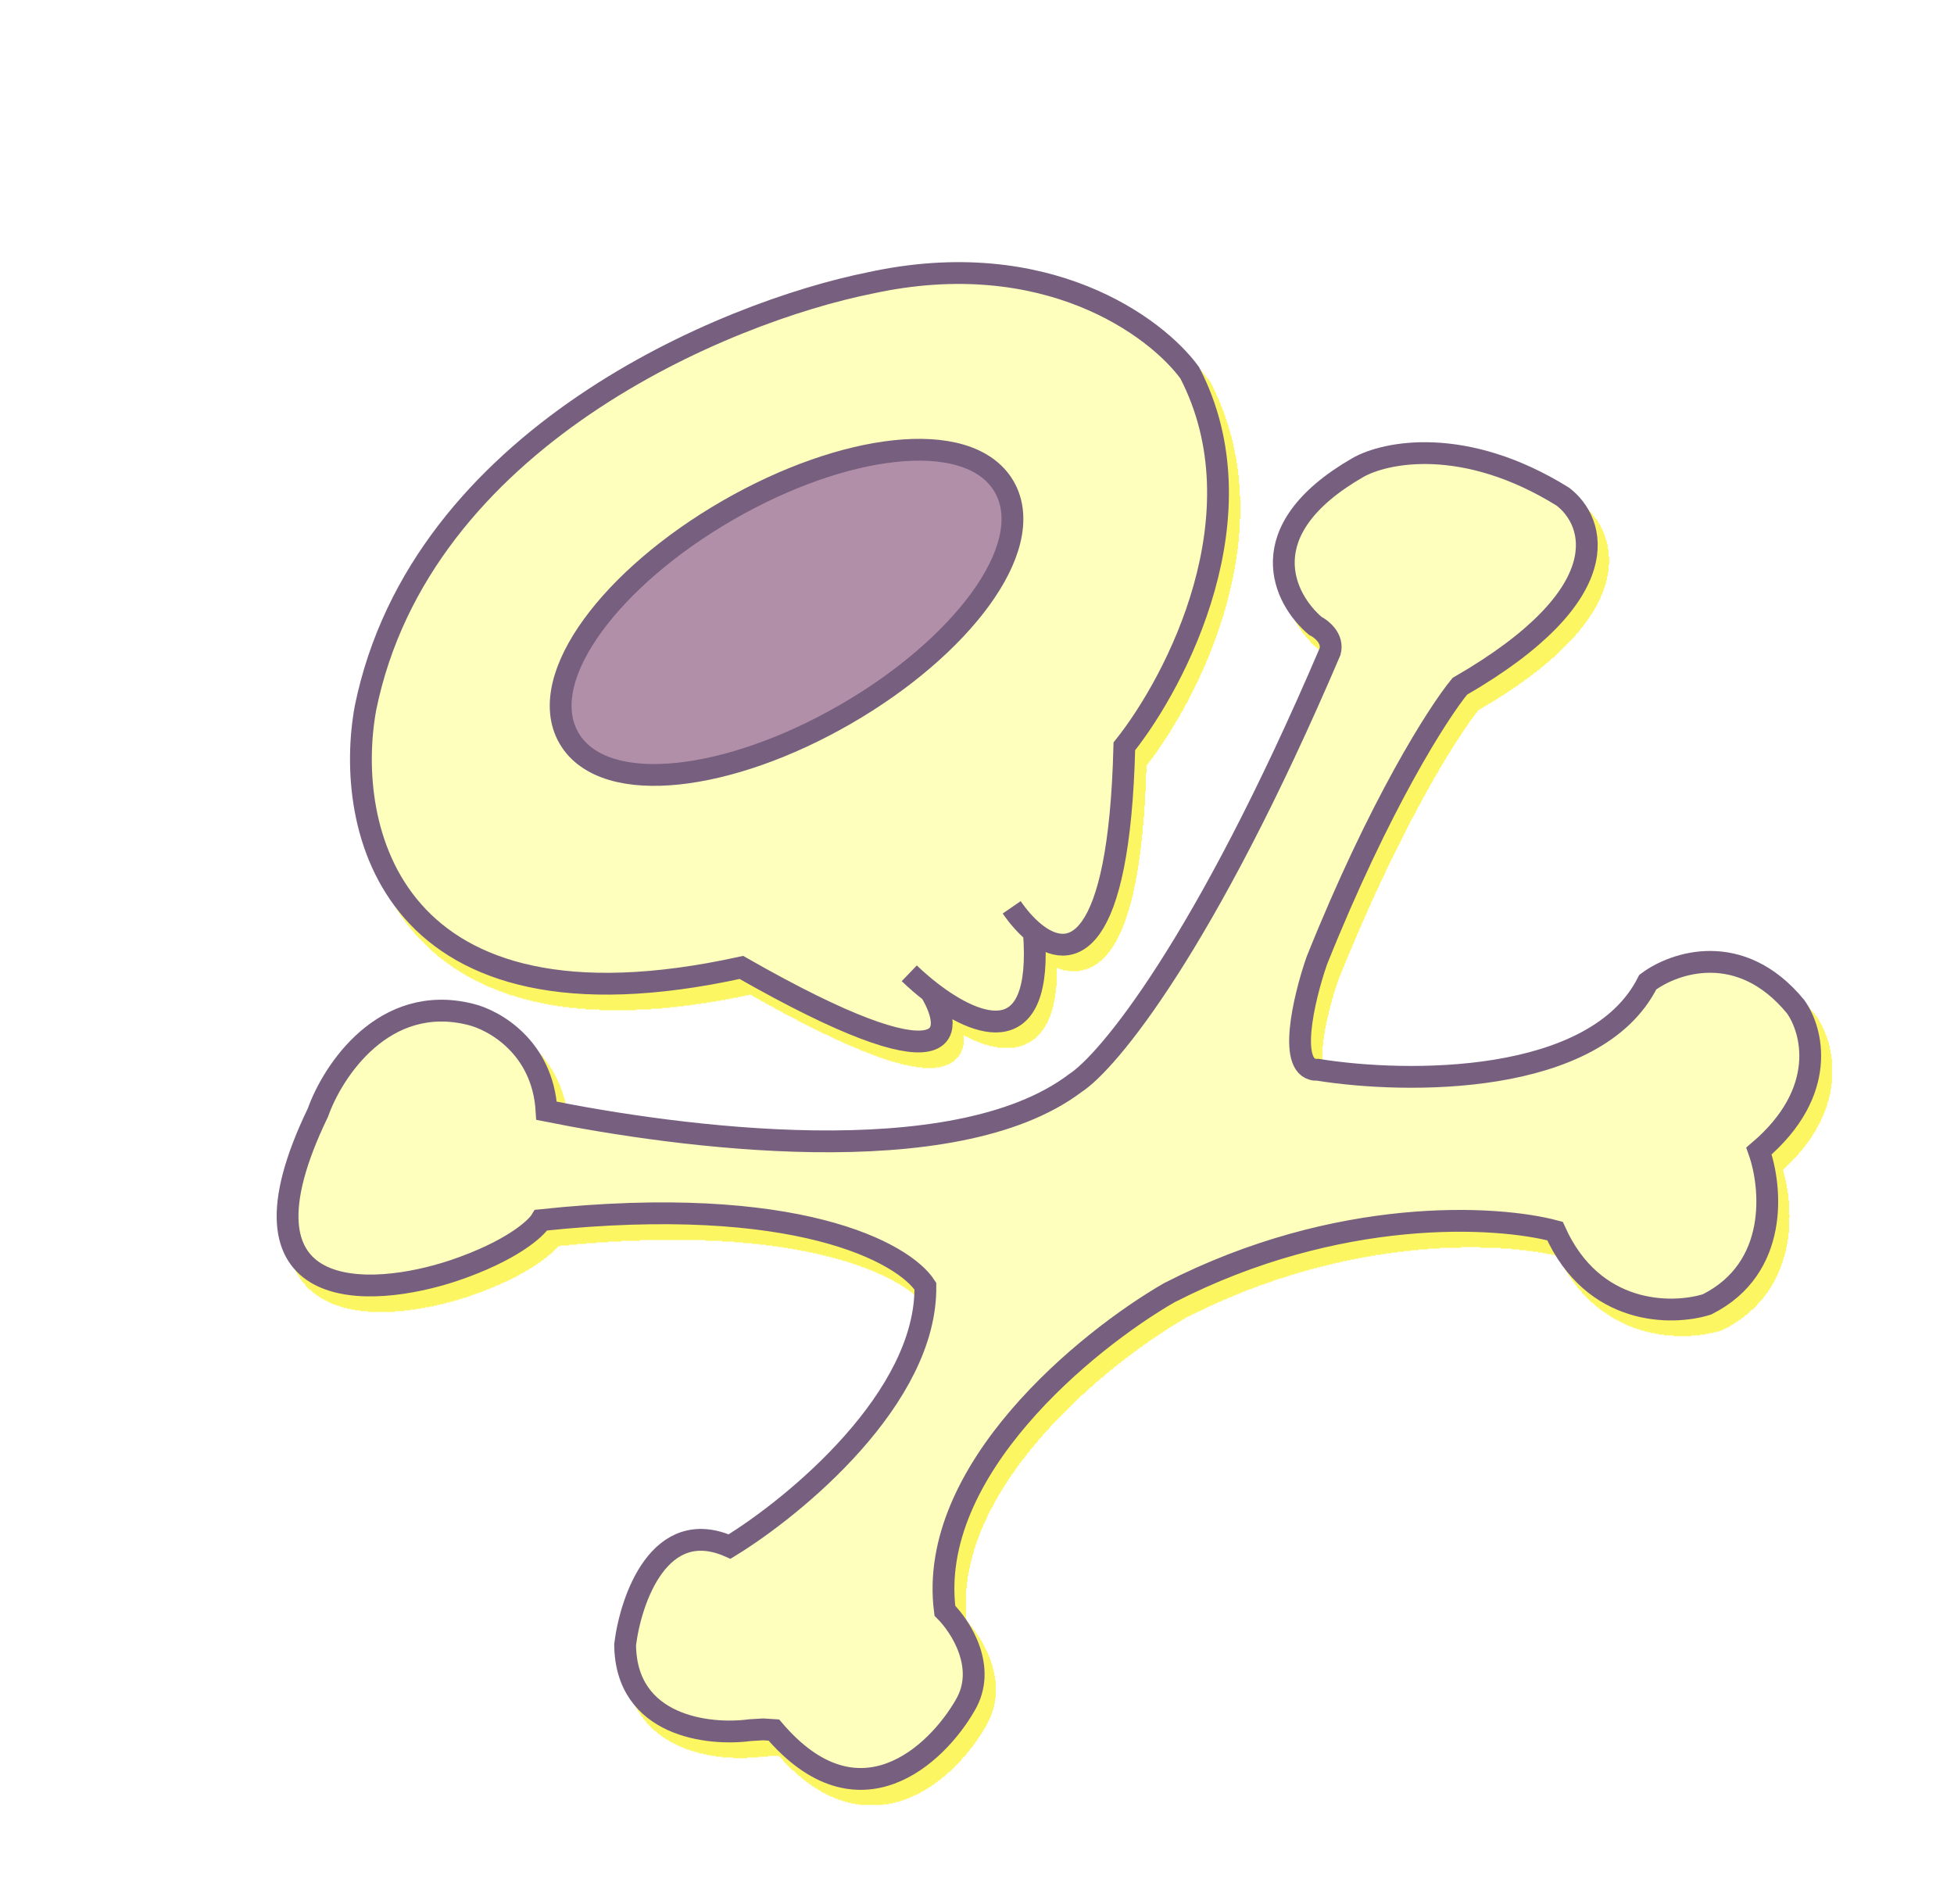
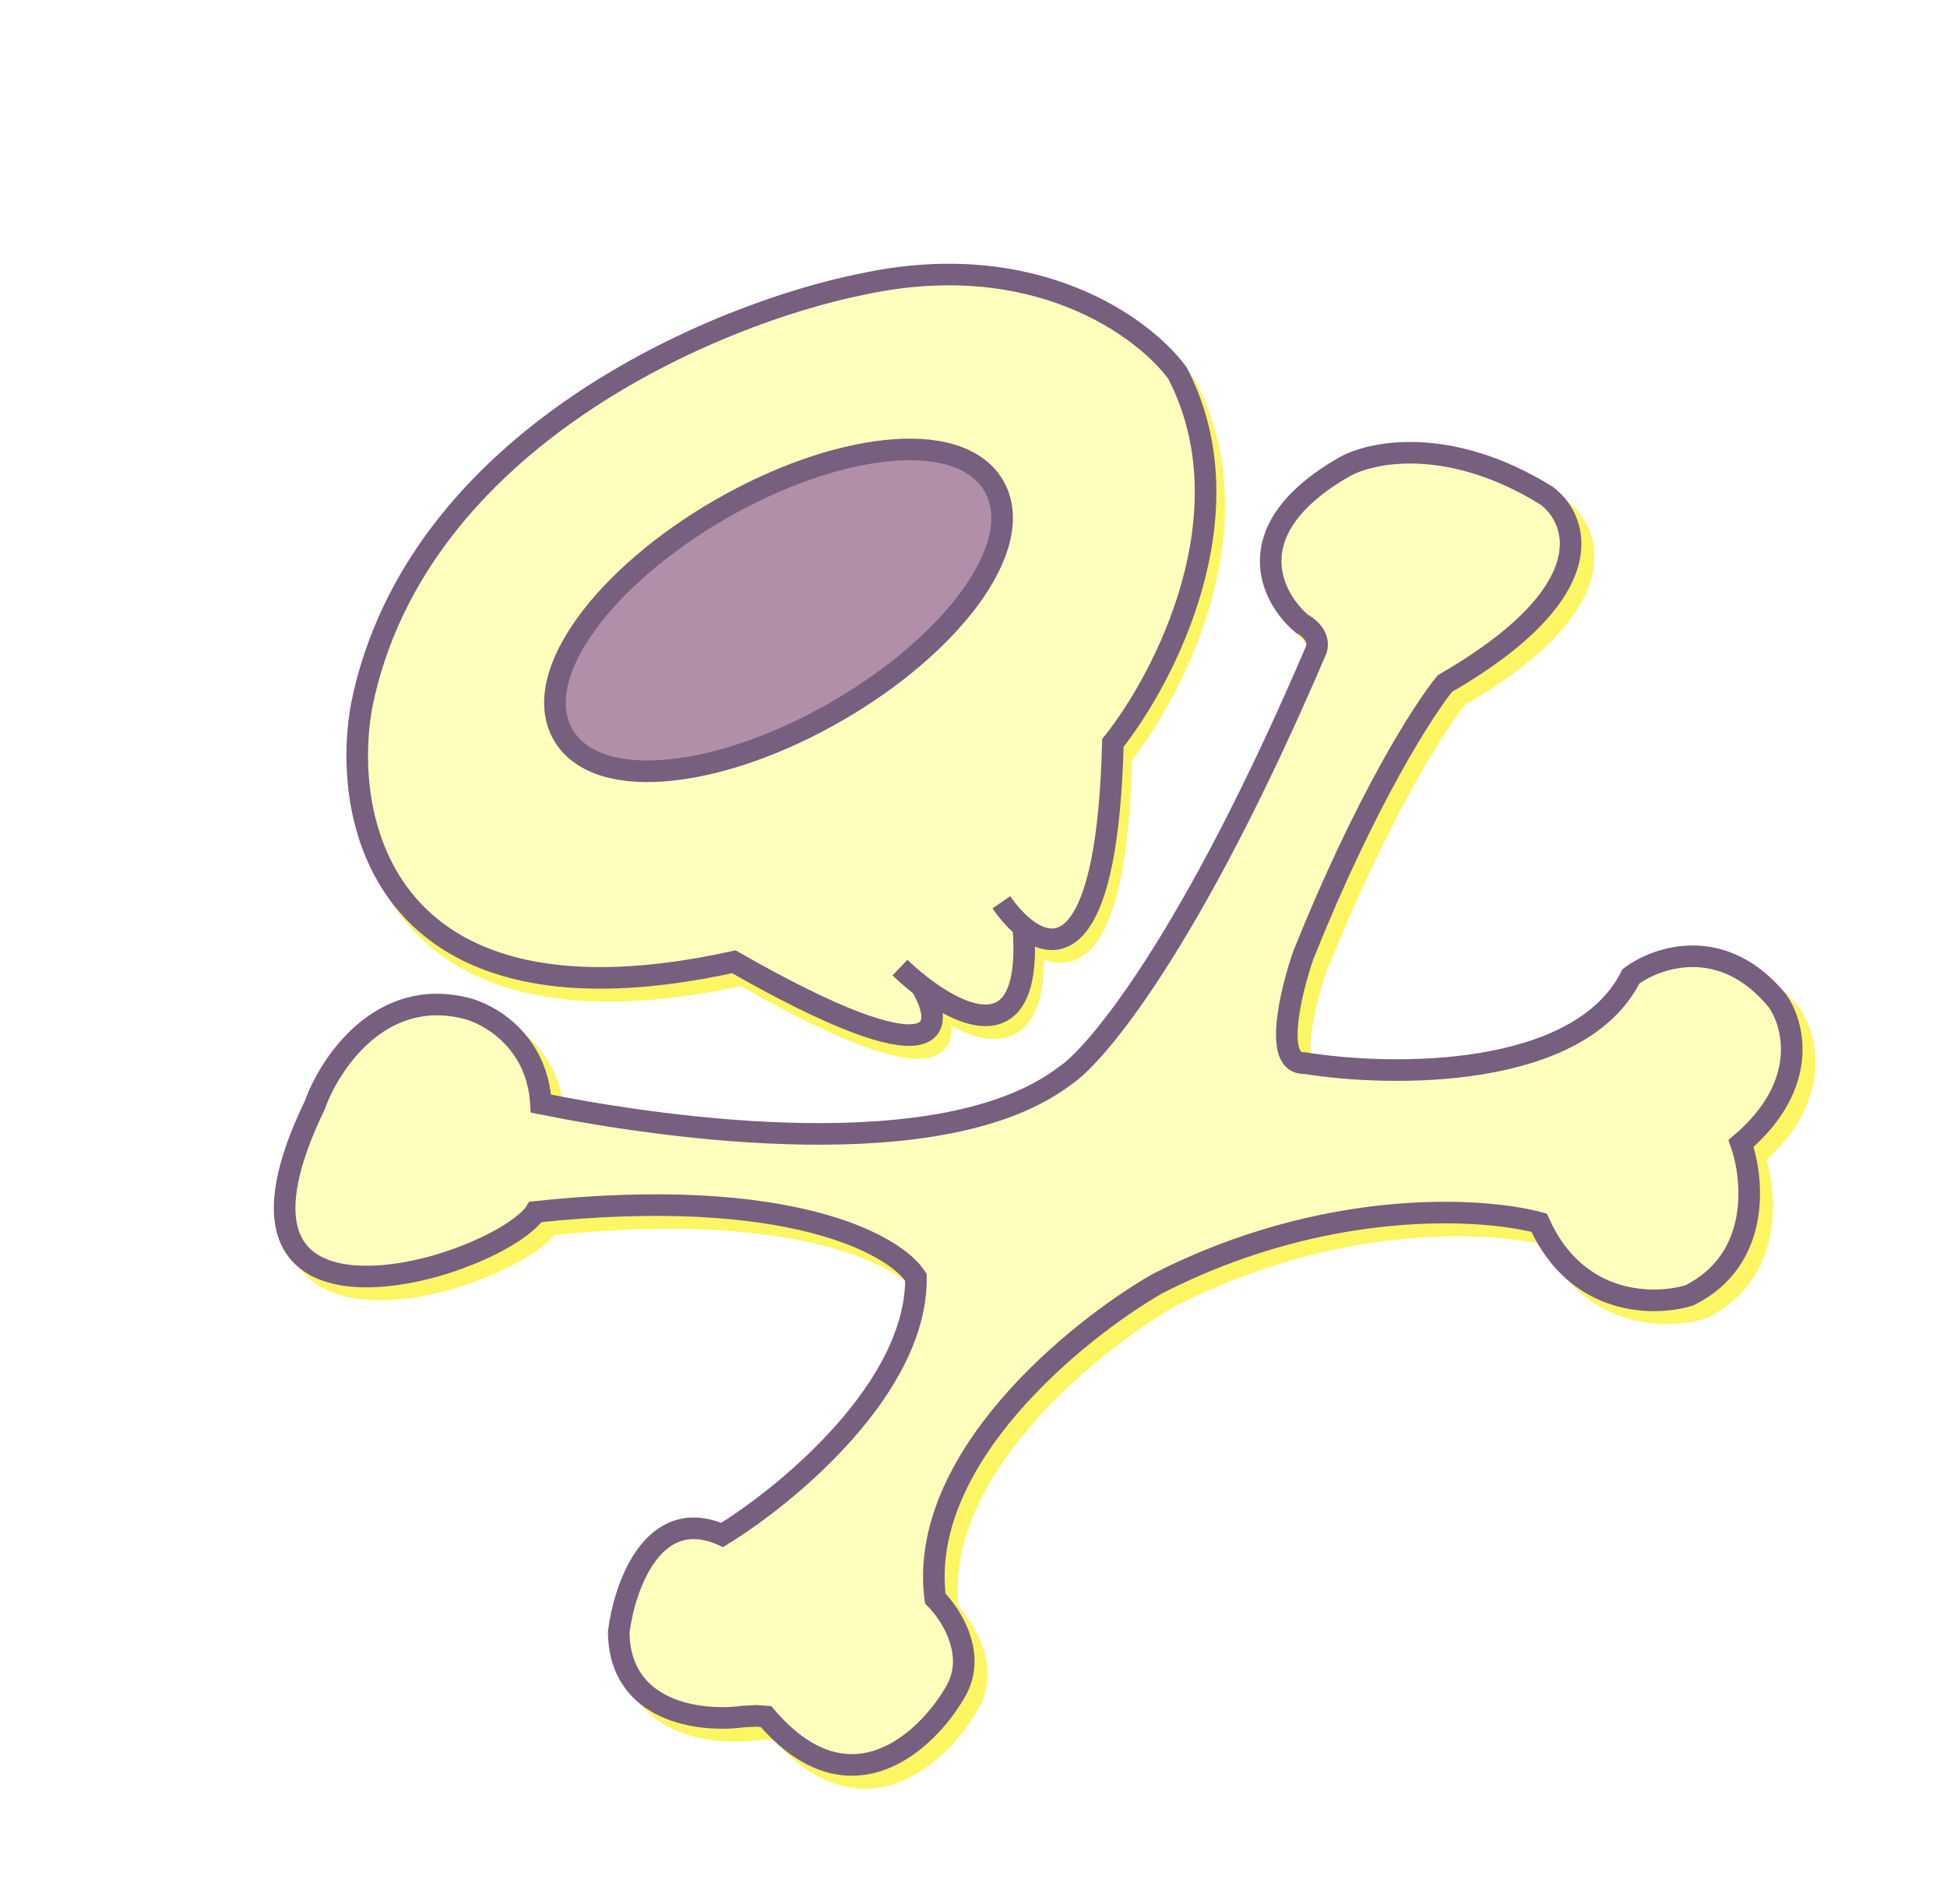
- <svg xmlns="http://www.w3.org/2000/svg" viewBox="0 0 896 873" fill="none">
-   <g filter="url(#filter0_d_2871_348)">
-     <path d="M167.585 324.694C157.643 379.149 178.199 479.169 339.956 443.608C437.435 499.216 438.439 474.226 426.757 454.78C448.614 471.722 478.396 482.313 474.084 427.456C490.911 441.331 513.225 436.038 515.567 342.219C539.571 312.122 579.17 235.725 545.526 170.92C530.24 149.887 479.566 112.2 399.159 129.708C332.485 143.059 192.827 200.748 167.585 324.694Z" fill="#FEFFBD" />
-     <path d="M463.904 416.047C466.833 420.292 470.322 424.353 474.084 427.456M474.084 427.456C490.911 441.331 513.225 436.038 515.567 342.219C539.571 312.122 579.17 235.725 545.526 170.92C530.24 149.887 479.566 112.2 399.159 129.708C332.485 143.059 192.827 200.748 167.585 324.694C157.643 379.149 178.199 479.169 339.956 443.608C437.435 499.216 438.439 474.226 426.757 454.78M474.084 427.456C478.396 482.313 448.614 471.722 426.757 454.78M416.943 446.303C419.888 449.128 423.218 452.038 426.757 454.78" stroke="#775F7F" stroke-width="10" />
-     <path d="M387.666 327.549C414.489 312.062 436.196 293.099 449.539 274.759C456.206 265.595 460.927 256.391 463.028 247.693C465.138 238.96 464.661 230.439 460.465 223.172C456.27 215.905 449.129 211.231 440.511 208.692C431.928 206.163 421.596 205.649 410.326 206.841C387.773 209.227 360.496 218.544 333.673 234.03C306.85 249.516 285.143 268.48 271.8 286.82C265.133 295.984 260.412 305.187 258.31 313.886C256.201 322.619 256.678 331.139 260.873 338.407C265.069 345.674 272.21 350.347 280.828 352.887C289.411 355.416 299.742 355.929 311.012 354.737C333.566 352.352 360.843 343.035 387.666 327.549Z" fill="#B18FA8" stroke="#775F7F" stroke-width="10" />
-     <path d="M493.128 496.605C507.996 486.973 552.166 433.919 609.903 298.754C611.497 292.805 606.031 288.418 603.098 286.968C588.752 274.822 572.553 243.317 622.525 214.465C635.097 207.207 671.514 199.696 716.608 227.719C731.513 239.019 742.936 272.234 669.392 314.694C659.543 326.667 632.631 368.605 603.782 440.576C597.894 457.595 589.762 491.414 604.342 490.539C644.771 497.055 731.62 498.142 755.58 450.366C767.637 441.309 798.065 430.865 823.319 461.543C831.076 472.255 838.584 500.502 806.565 527.788C812.434 544.305 815.886 581.493 782.74 598.116C766.782 603.139 730.502 603.447 713.043 564.497C686.397 557.357 613.702 553.022 536.095 592.8C498.38 614.575 425.014 674.219 433.268 738.597C440.615 745.879 452.763 764.742 442.576 781.938C429.511 804.672 393.674 838.772 354.849 793.301L349.953 792.985L343.877 793.35C324.926 795.91 286.949 791.645 286.647 754.105C289.255 733.218 302.488 694.987 334.556 709.158C364.746 690.681 424.967 640.931 424.334 589.753C414.475 574.492 365.434 547.071 248.137 559.477C245.736 563.483 234.359 573.718 208.066 582.613C169.411 595.502 102.839 599.05 145.792 510.136C152.572 491.031 176.034 455.275 215.645 465.092C226.572 467.688 248.865 480.17 250.615 509.332C309.862 521.222 437.139 538.987 493.128 496.605Z" fill="#FEFFBD" stroke="#775F7F" stroke-width="10" />
-   </g>
-   <defs>
-     <filter id="filter0_d_2871_348" x="126.863" y="120.198" width="713.205" height="707.517" filterUnits="userSpaceOnUse" color-interpolation-filters="sRGB">
-       <feFlood flood-opacity="0" result="BackgroundImageFix" />
-       <feColorMatrix in="SourceAlpha" type="matrix" values="0 0 0 0 0 0 0 0 0 0 0 0 0 0 0 0 0 0 127 0" result="hardAlpha" />
-       <feOffset dx="5" dy="7" />
-       <feColorMatrix type="matrix" values="0 0 0 0 0.988 0 0 0 0 0.965 0 0 0 0 0.384 0 0 0 1 0" />
-       <feBlend mode="normal" in2="BackgroundImageFix" result="effect1_dropShadow_2871_348" />
-       <feBlend mode="normal" in="SourceGraphic" in2="effect1_dropShadow_2871_348" result="shape" />
-     </filter>
-   </defs>
+ <svg xmlns="http://www.w3.org/2000/svg" viewBox="0 0 902 882" fill="none">
+   <path d="M171.585 332.694C161.643 387.149 182.199 487.169 343.956 451.608C441.435 507.216 442.439 482.227 430.757 462.781C452.614 479.722 482.396 490.313 478.084 435.456C494.911 449.331 517.225 444.038 519.567 350.219C543.571 320.122 583.17 243.725 549.526 178.92C534.24 157.887 483.566 120.2 403.159 137.708C336.485 151.059 196.827 208.748 171.585 332.694Z" fill="#FCF662" class="shadow" />
+   <path d="M467.904 424.047C470.833 428.292 474.322 432.353 478.084 435.456M478.084 435.456C494.911 449.331 517.225 444.038 519.567 350.219C543.571 320.122 583.17 243.725 549.526 178.92C534.24 157.887 483.566 120.2 403.159 137.708C336.485 151.059 196.827 208.748 171.585 332.694C161.643 387.149 182.199 487.169 343.956 451.608C441.435 507.216 442.439 482.227 430.757 462.781M478.084 435.456C482.396 490.313 452.614 479.723 430.757 462.781M420.943 454.304C423.888 457.128 427.218 460.038 430.757 462.781" stroke="#FCF662" class="shadow" stroke-width="10" />
+   <path d="M167.585 326.694C157.643 381.149 178.199 481.169 339.956 445.608C437.435 501.216 438.439 476.227 426.757 456.781C448.614 473.722 478.396 484.313 474.084 429.456C490.911 443.331 513.225 438.038 515.567 344.219C539.571 314.122 579.17 237.725 545.526 172.92C530.24 151.887 479.566 114.2 399.159 131.708C332.485 145.059 192.827 202.748 167.585 326.694Z" fill="#FEFFBD" class="sign" />
+   <path d="M463.904 418.047C466.833 422.292 470.322 426.353 474.084 429.456M474.084 429.456C490.911 443.331 513.225 438.038 515.567 344.219C539.571 314.122 579.17 237.725 545.526 172.92C530.24 151.887 479.566 114.2 399.159 131.708C332.485 145.059 192.827 202.748 167.585 326.694C157.643 381.149 178.199 481.169 339.956 445.608C437.435 501.216 438.439 476.227 426.757 456.781M474.084 429.456C478.396 484.313 448.614 473.723 426.757 456.781M416.943 448.304C419.888 451.128 423.218 454.038 426.757 456.781" stroke="#775F7F" class="sign" stroke-width="10" />
+   <path d="M387.666 329.549C414.489 314.062 436.196 295.099 449.539 276.759C456.206 267.595 460.927 258.391 463.028 249.693C465.138 240.96 464.661 232.439 460.465 225.172C456.27 217.905 449.129 213.231 440.511 210.692C431.928 208.163 421.596 207.649 410.326 208.841C387.773 211.227 360.496 220.544 333.673 236.03C306.85 251.516 285.143 270.48 271.8 288.82C265.133 297.984 260.412 307.187 258.31 315.886C256.201 324.619 256.678 333.139 260.873 340.407C265.069 347.674 272.21 352.347 280.828 354.887C289.411 357.416 299.742 357.929 311.012 356.737C333.566 354.352 360.843 345.035 387.666 329.549Z" fill="#B18FA8" stroke="#775F7F" class="background" stroke-width="10" />
+   <path d="M499.128 504.605C513.996 494.973 558.166 441.919 615.903 306.754C617.497 300.805 612.031 296.418 609.098 294.968C594.752 282.822 578.553 251.317 628.525 222.465C641.097 215.207 677.514 207.696 722.608 235.719C737.513 247.019 748.936 280.234 675.392 322.694C665.543 334.667 638.631 376.605 609.782 448.576C603.894 465.595 595.762 499.414 610.342 498.539C650.771 505.055 737.62 506.142 761.58 458.366C773.637 449.309 804.065 438.865 829.319 469.543C837.076 480.255 844.584 508.502 812.565 535.788C818.434 552.305 821.886 589.493 788.74 606.116C772.782 611.139 736.502 611.447 719.043 572.497C692.397 565.357 619.702 561.022 542.095 600.8C504.38 622.575 431.014 682.219 439.268 746.597C446.615 753.879 458.763 772.742 448.576 789.938C435.511 812.672 399.674 846.772 360.849 801.301L355.953 800.985L349.877 801.35C330.926 803.91 292.949 799.645 292.647 762.105C295.255 741.218 308.488 702.987 340.556 717.158C370.746 698.681 430.967 648.931 430.334 597.753C420.475 582.492 371.434 555.071 254.137 567.477C251.736 571.483 240.359 581.718 214.066 590.613C175.411 603.502 108.839 607.05 151.792 518.136C158.572 499.031 182.034 463.275 221.645 473.092C232.572 475.688 254.865 488.17 256.615 517.332C315.862 529.222 443.139 546.987 499.128 504.605Z" fill="#FCF662" stroke="#FCF662" class="shadow" stroke-width="10" />
+   <path d="M493.128 498.605C507.996 488.973 552.166 435.919 609.903 300.754C611.497 294.805 606.031 290.418 603.098 288.968C588.752 276.822 572.553 245.317 622.525 216.465C635.097 209.207 671.514 201.696 716.608 229.719C731.513 241.019 742.936 274.234 669.392 316.694C659.543 328.667 632.631 370.605 603.782 442.576C597.894 459.595 589.762 493.414 604.342 492.539C644.771 499.055 731.62 500.142 755.58 452.366C767.637 443.309 798.065 432.865 823.319 463.543C831.076 474.255 838.584 502.502 806.565 529.788C812.434 546.305 815.886 583.493 782.74 600.116C766.782 605.139 730.502 605.447 713.043 566.497C686.397 559.357 613.702 555.022 536.095 594.8C498.38 616.575 425.014 676.219 433.268 740.597C440.615 747.879 452.763 766.742 442.576 783.938C429.511 806.672 393.674 840.772 354.849 795.301L349.953 794.985L343.877 795.35C324.926 797.91 286.949 793.645 286.647 756.105C289.255 735.218 302.488 696.987 334.556 711.158C364.746 692.681 424.967 642.931 424.334 591.753C414.475 576.492 365.434 549.071 248.137 561.477C245.736 565.483 234.359 575.718 208.066 584.613C169.411 597.502 102.839 601.05 145.792 512.136C152.572 493.031 176.034 457.275 215.645 467.092C226.572 469.688 248.865 482.17 250.615 511.332C309.862 523.222 437.139 540.987 493.128 498.605Z" fill="#FEFFBD" class="sign" stroke="#775F7F" stroke-width="10" />
</svg>
